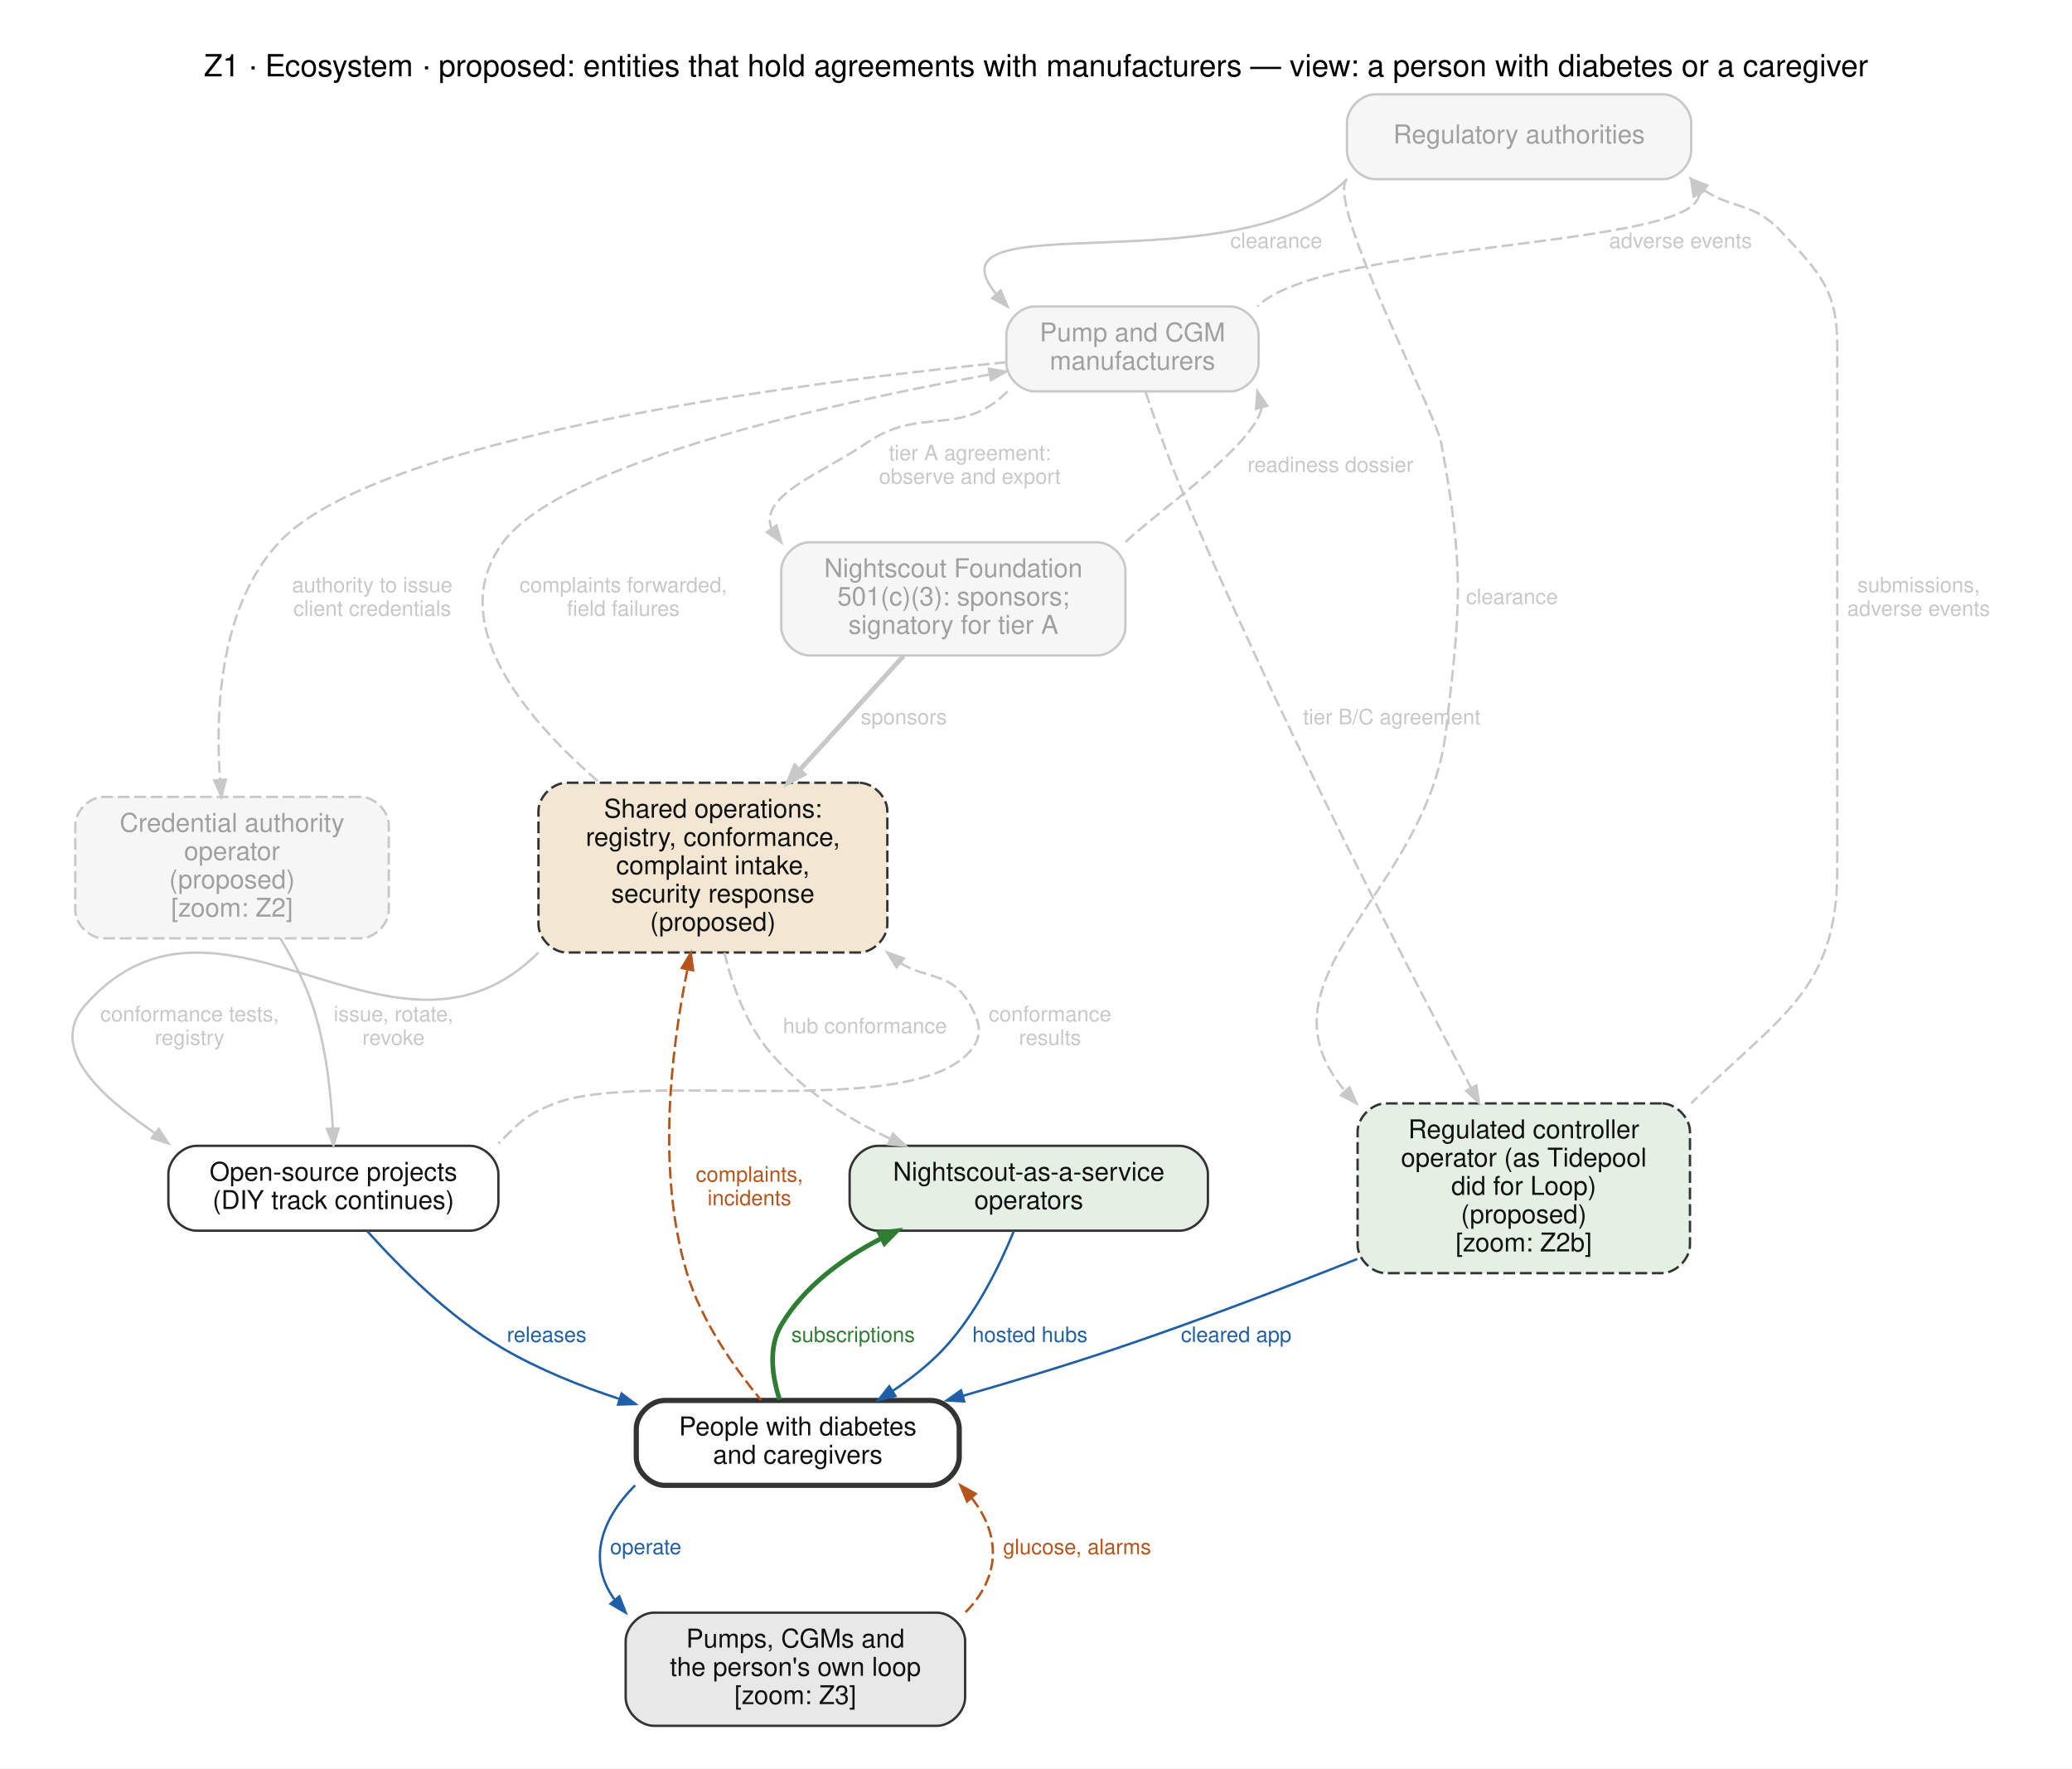
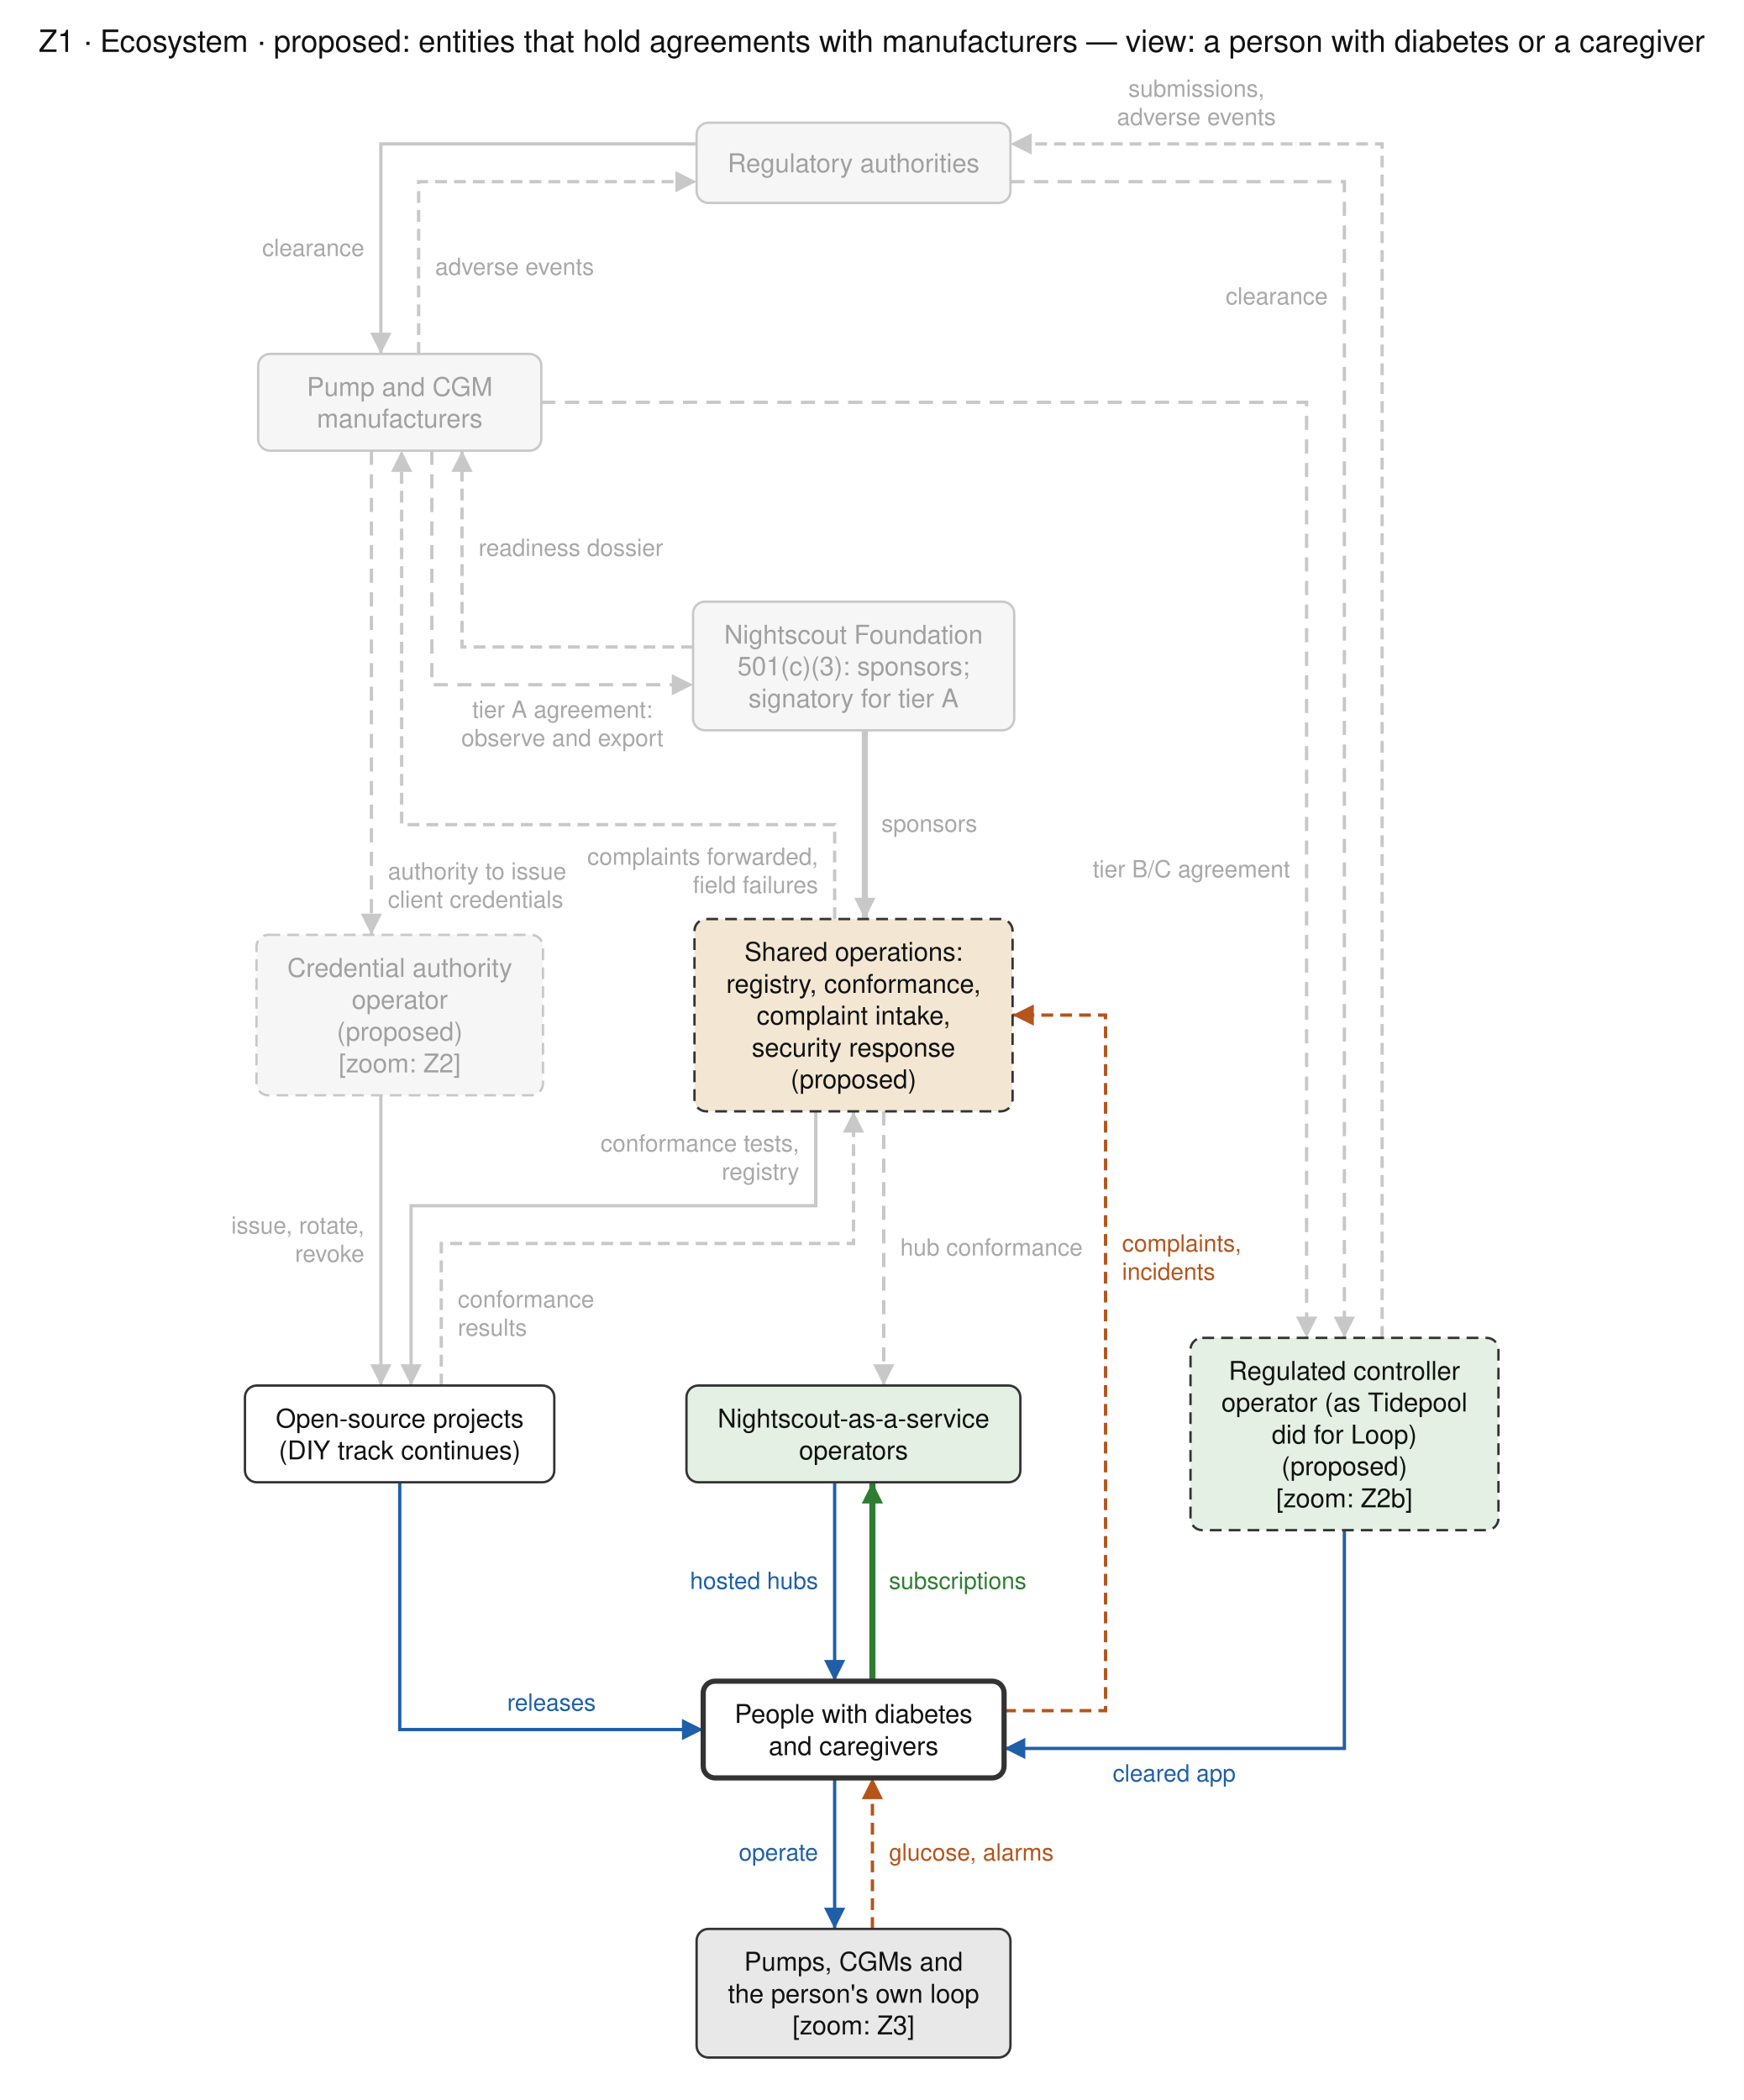
- <svg xmlns="http://www.w3.org/2000/svg" width="879pt" height="750pt" viewBox="0.00 0.00 879.00 750.00">
-   <g id="graph0" class="graph" transform="scale(1 1) rotate(0) translate(18 732)">
-     <polygon fill="#ffffff" stroke="transparent" points="-18,18 -18,-732 861,-732 861,18 -18,18" />
-     <text text-anchor="middle" x="421.5" y="-699.6" font-family="Helvetica,sans-Serif" font-size="13.00">Z1 · Ecosystem · proposed: entities that hold agreements with manufacturers — view: a person with diabetes or a caregiver</text>
-     <g id="node1" class="node">
-       <path fill="#f6f6f6" stroke="#c8c8c8" d="M687.43,-692C687.43,-692 565.43,-692 565.43,-692 559.43,-692 553.43,-686 553.43,-680 553.43,-680 553.43,-668 553.43,-668 553.43,-662 559.43,-656 565.43,-656 565.43,-656 687.43,-656 687.43,-656 693.43,-656 699.43,-662 699.43,-668 699.43,-668 699.43,-680 699.43,-680 699.43,-686 693.43,-692 687.43,-692" />
-       <text text-anchor="middle" x="626.43" y="-671.2" font-family="Helvetica,sans-Serif" font-size="11.00" fill="#a0a0a0">Regulatory authorities</text>
-     </g>
-     <g id="node2" class="node">
-       <path fill="#f6f6f6" stroke="#c8c8c8" d="M503.93,-602C503.93,-602 420.93,-602 420.93,-602 414.93,-602 408.93,-596 408.93,-590 408.93,-590 408.93,-578 408.93,-578 408.93,-572 414.93,-566 420.93,-566 420.93,-566 503.93,-566 503.93,-566 509.93,-566 515.93,-572 515.93,-578 515.93,-578 515.93,-590 515.93,-590 515.93,-596 509.93,-602 503.93,-602" />
-       <text text-anchor="middle" x="462.43" y="-587.2" font-family="Helvetica,sans-Serif" font-size="11.00" fill="#a0a0a0">Pump and CGM</text>
-       <text text-anchor="middle" x="462.43" y="-575.2" font-family="Helvetica,sans-Serif" font-size="11.00" fill="#a0a0a0">manufacturers</text>
-     </g>
-     <g id="edge4" class="edge">
-       <path fill="none" stroke="#c8c8c8" d="M553.43,-656C506.98,-609.56 372.2,-647.14 404.62,-607.26" />
-       <polygon fill="#c8c8c8" stroke="#c8c8c8" points="406.51,-608.82 409.43,-602 402.9,-605.52 406.51,-608.82" />
-       <text text-anchor="middle" x="523.43" y="-626.8" font-family="Helvetica,sans-Serif" font-size="9.00" fill="#c8c8c8">clearance</text>
-     </g>
-     <g id="edge5" class="edge">
-       <path fill="none" stroke="#c8c8c8" stroke-dasharray="5,2" d="M702.74,-649.57C701.75,-626.62 543.2,-629.78 515.43,-602" />
-       <polygon fill="#c8c8c8" stroke="#c8c8c8" points="700.46,-648.66 699.43,-656 704.81,-650.9 700.46,-648.66" />
-       <text text-anchor="middle" x="694.93" y="-626.8" font-family="Helvetica,sans-Serif" font-size="9.00" fill="#c8c8c8">adverse events</text>
-     </g>
-     <g id="node8" class="node">
-       <path fill="#e3f0e3" stroke="#333333" stroke-dasharray="5,2" d="M686.93,-264C686.93,-264 569.93,-264 569.93,-264 563.93,-264 557.93,-258 557.93,-252 557.93,-252 557.93,-204 557.93,-204 557.93,-198 563.93,-192 569.93,-192 569.93,-192 686.93,-192 686.93,-192 692.93,-192 698.93,-198 698.93,-204 698.93,-204 698.93,-252 698.93,-252 698.93,-258 692.93,-264 686.93,-264" />
-       <text text-anchor="middle" x="628.43" y="-249.2" font-family="Helvetica,sans-Serif" font-size="11.00" fill="#111111">Regulated controller</text>
-       <text text-anchor="middle" x="628.43" y="-237.2" font-family="Helvetica,sans-Serif" font-size="11.00" fill="#111111">operator (as Tidepool</text>
-       <text text-anchor="middle" x="628.43" y="-225.2" font-family="Helvetica,sans-Serif" font-size="11.00" fill="#111111">did for Loop)</text>
-       <text text-anchor="middle" x="628.43" y="-213.2" font-family="Helvetica,sans-Serif" font-size="11.00" fill="#111111">(proposed)</text>
-       <text text-anchor="middle" x="628.43" y="-201.2" font-family="Helvetica,sans-Serif" font-size="11.00" fill="#111111">[zoom: Z2b]</text>
-     </g>
-     <g id="edge6" class="edge">
-       <path fill="none" stroke="#c8c8c8" stroke-dasharray="5,2" d="M553.43,-656C544.08,-646.66 591.05,-557 593.43,-544 603.16,-490.65 601.81,-475.85 595.43,-422 587.22,-352.8 511.93,-317.59 552.52,-269.33" />
-       <polygon fill="#c8c8c8" stroke="#c8c8c8" points="554.49,-270.81 557.43,-264 550.88,-267.49 554.49,-270.81" />
-       <text text-anchor="middle" x="623.43" y="-475.8" font-family="Helvetica,sans-Serif" font-size="9.00" fill="#c8c8c8">clearance</text>
-     </g>
-     <g id="edge7" class="edge">
-       <path fill="none" stroke="#c8c8c8" stroke-dasharray="5,2" d="M704.78,-651.46C716.16,-643.45 725.88,-646.37 737.43,-634 753.97,-616.27 761.43,-609.25 761.43,-585 761.43,-585 761.43,-585 761.43,-363 761.43,-311.08 736.14,-300.71 699.43,-264" />
-       <polygon fill="#c8c8c8" stroke="#c8c8c8" points="703.18,-649.6 699.43,-656 706.35,-653.34 703.18,-649.6" />
-       <text text-anchor="middle" x="795.93" y="-480.8" font-family="Helvetica,sans-Serif" font-size="9.00" fill="#c8c8c8">submissions,</text>
-       <text text-anchor="middle" x="795.93" y="-470.8" font-family="Helvetica,sans-Serif" font-size="9.00" fill="#c8c8c8">adverse events</text>
-     </g>
-     <g id="node3" class="node">
-       <path fill="#f6f6f6" stroke="#c8c8c8" d="M447.43,-502C447.43,-502 325.43,-502 325.43,-502 319.43,-502 313.43,-496 313.43,-490 313.43,-490 313.43,-466 313.43,-466 313.43,-460 319.43,-454 325.43,-454 325.43,-454 447.43,-454 447.43,-454 453.43,-454 459.43,-460 459.43,-466 459.43,-466 459.43,-490 459.43,-490 459.43,-496 453.43,-502 447.43,-502" />
-       <text text-anchor="middle" x="386.43" y="-487.2" font-family="Helvetica,sans-Serif" font-size="11.00" fill="#a0a0a0">Nightscout Foundation</text>
-       <text text-anchor="middle" x="386.43" y="-475.2" font-family="Helvetica,sans-Serif" font-size="11.00" fill="#a0a0a0">501(c)(3): sponsors;</text>
-       <text text-anchor="middle" x="386.43" y="-463.2" font-family="Helvetica,sans-Serif" font-size="11.00" fill="#a0a0a0">signatory for tier A</text>
-     </g>
-     <g id="edge8" class="edge">
-       <path fill="none" stroke="#c8c8c8" stroke-dasharray="5,2" d="M409.43,-566C389.34,-545.92 372.76,-560.2 349.43,-544 331.6,-531.62 303.64,-521.91 309.29,-507.85" />
-       <polygon fill="#c8c8c8" stroke="#c8c8c8" points="311.39,-509.13 313.43,-502 307.39,-506.3 311.39,-509.13" />
-       <text text-anchor="middle" x="393.43" y="-536.8" font-family="Helvetica,sans-Serif" font-size="9.00" fill="#c8c8c8">tier A agreement:</text>
-       <text text-anchor="middle" x="393.43" y="-526.8" font-family="Helvetica,sans-Serif" font-size="9.00" fill="#c8c8c8">observe and export</text>
-     </g>
-     <g id="edge9" class="edge">
-       <path fill="none" stroke="#c8c8c8" stroke-dasharray="5,2" d="M517.26,-559.08C513.88,-542.63 470.91,-513.48 459.43,-502" />
-       <polygon fill="#c8c8c8" stroke="#c8c8c8" points="514.85,-558.61 515.43,-566 519.59,-559.86 514.85,-558.61" />
-       <text text-anchor="middle" x="546.43" y="-531.8" font-family="Helvetica,sans-Serif" font-size="9.00" fill="#c8c8c8">readiness dossier</text>
-     </g>
-     <g id="node4" class="node">
-       <path fill="#f6f6f6" stroke="#c8c8c8" stroke-dasharray="5,2" d="M134.93,-394C134.93,-394 25.93,-394 25.93,-394 19.93,-394 13.93,-388 13.93,-382 13.93,-382 13.93,-346 13.93,-346 13.93,-340 19.93,-334 25.93,-334 25.93,-334 134.93,-334 134.93,-334 140.93,-334 146.93,-340 146.93,-346 146.93,-346 146.93,-382 146.93,-382 146.93,-388 140.93,-394 134.93,-394" />
-       <text text-anchor="middle" x="80.43" y="-379.2" font-family="Helvetica,sans-Serif" font-size="11.00" fill="#a0a0a0">Credential authority</text>
-       <text text-anchor="middle" x="80.43" y="-367.2" font-family="Helvetica,sans-Serif" font-size="11.00" fill="#a0a0a0">operator</text>
-       <text text-anchor="middle" x="80.43" y="-355.2" font-family="Helvetica,sans-Serif" font-size="11.00" fill="#a0a0a0">(proposed)</text>
-       <text text-anchor="middle" x="80.43" y="-343.2" font-family="Helvetica,sans-Serif" font-size="11.00" fill="#a0a0a0">[zoom: Z2]</text>
-     </g>
-     <g id="edge10" class="edge">
-       <path fill="none" stroke="#c8c8c8" stroke-dasharray="5,2" d="M408.8,-578.36C318.46,-569.38 141.7,-546.5 100.43,-502 75.61,-475.24 73.19,-432.04 75.34,-401.3" />
-       <polygon fill="#c8c8c8" stroke="#c8c8c8" points="77.79,-401.34 75.93,-394.17 72.91,-400.94 77.79,-401.34" />
-       <text text-anchor="middle" x="139.93" y="-480.8" font-family="Helvetica,sans-Serif" font-size="9.00" fill="#c8c8c8">authority to issue</text>
-       <text text-anchor="middle" x="139.93" y="-470.8" font-family="Helvetica,sans-Serif" font-size="9.00" fill="#c8c8c8">client credentials</text>
-     </g>
-     <g id="node5" class="node">
-       <path fill="#f3e7d3" stroke="#333333" stroke-dasharray="5,2" d="M346.43,-400C346.43,-400 222.43,-400 222.43,-400 216.43,-400 210.43,-394 210.43,-388 210.43,-388 210.43,-340 210.43,-340 210.43,-334 216.43,-328 222.43,-328 222.43,-328 346.43,-328 346.43,-328 352.43,-328 358.43,-334 358.43,-340 358.43,-340 358.43,-388 358.43,-388 358.43,-394 352.43,-400 346.43,-400" />
-       <text text-anchor="middle" x="284.43" y="-385.2" font-family="Helvetica,sans-Serif" font-size="11.00" fill="#111111">Shared operations:</text>
-       <text text-anchor="middle" x="284.43" y="-373.2" font-family="Helvetica,sans-Serif" font-size="11.00" fill="#111111">registry, conformance,</text>
-       <text text-anchor="middle" x="284.43" y="-361.2" font-family="Helvetica,sans-Serif" font-size="11.00" fill="#111111">complaint intake,</text>
-       <text text-anchor="middle" x="284.43" y="-349.2" font-family="Helvetica,sans-Serif" font-size="11.00" fill="#111111">security response</text>
-       <text text-anchor="middle" x="284.43" y="-337.2" font-family="Helvetica,sans-Serif" font-size="11.00" fill="#111111">(proposed)</text>
-     </g>
-     <g id="edge13" class="edge">
-       <path fill="none" stroke="#c8c8c8" stroke-dasharray="5,2" d="M401.68,-573.12C330.79,-560.2 220.08,-535.24 195.43,-502 170.59,-468.51 203.62,-428.31 236.25,-400.15" />
-       <polygon fill="#c8c8c8" stroke="#c8c8c8" points="401.51,-575.58 408.84,-574.4 402.38,-570.75 401.51,-575.58" />
-       <text text-anchor="middle" x="246.43" y="-480.8" font-family="Helvetica,sans-Serif" font-size="9.00" fill="#c8c8c8">complaints forwarded,</text>
-       <text text-anchor="middle" x="246.43" y="-470.8" font-family="Helvetica,sans-Serif" font-size="9.00" fill="#c8c8c8">field failures</text>
-     </g>
-     <g id="edge11" class="edge">
-       <path fill="none" stroke="#c8c8c8" stroke-dasharray="5,2" d="M467.98,-565.76C471.94,-553.89 477.59,-537.82 483.43,-524 522.42,-431.61 576.2,-327.06 606.1,-270.57" />
-       <polygon fill="#c8c8c8" stroke="#c8c8c8" points="608.33,-271.59 609.45,-264.26 604,-269.3 608.33,-271.59" />
-       <text text-anchor="middle" x="572.43" y="-424.8" font-family="Helvetica,sans-Serif" font-size="9.00" fill="#c8c8c8">tier B/C agreement</text>
-     </g>
-     <g id="edge12" class="edge">
-       <path fill="none" stroke="#c8c8c8" stroke-width="2" d="M365.29,-453.79C352.6,-439.86 336.11,-421.75 321.33,-405.52" />
-       <polygon fill="#c8c8c8" stroke="#c8c8c8" stroke-width="2" points="322.92,-403.62 316.39,-400.1 319.29,-406.92 322.92,-403.62" />
-       <text text-anchor="middle" x="365.43" y="-424.8" font-family="Helvetica,sans-Serif" font-size="9.00" fill="#c8c8c8">sponsors</text>
-     </g>
-     <g id="node6" class="node">
-       <path fill="#ffffff" stroke="#333333" d="M181.43,-246C181.43,-246 65.43,-246 65.43,-246 59.43,-246 53.43,-240 53.43,-234 53.43,-234 53.43,-222 53.43,-222 53.43,-216 59.43,-210 65.43,-210 65.43,-210 181.43,-210 181.43,-210 187.43,-210 193.43,-216 193.43,-222 193.43,-222 193.43,-234 193.43,-234 193.43,-240 187.43,-246 181.43,-246" />
-       <text text-anchor="middle" x="123.43" y="-231.2" font-family="Helvetica,sans-Serif" font-size="11.00" fill="#111111">Open-source projects</text>
-       <text text-anchor="middle" x="123.43" y="-219.2" font-family="Helvetica,sans-Serif" font-size="11.00" fill="#111111">(DIY track continues)</text>
-     </g>
-     <g id="edge14" class="edge">
-       <path fill="none" stroke="#c8c8c8" d="M100.93,-333.98C106.13,-325.34 111.17,-315.6 114.43,-306 120.19,-289.02 122.39,-268.87 123.18,-253.43" />
-       <polygon fill="#c8c8c8" stroke="#c8c8c8" points="125.63,-253.37 123.46,-246.27 120.73,-253.17 125.63,-253.37" />
-       <text text-anchor="middle" x="148.93" y="-298.8" font-family="Helvetica,sans-Serif" font-size="9.00" fill="#c8c8c8">issue, rotate,</text>
-       <text text-anchor="middle" x="148.93" y="-288.8" font-family="Helvetica,sans-Serif" font-size="9.00" fill="#c8c8c8">revoke</text>
-     </g>
-     <g id="edge15" class="edge">
-       <path fill="none" stroke="#c8c8c8" d="M210.43,-328C149.69,-267.27 75.6,-370.1 18.43,-306 -0.53,-284.74 32.95,-261.82 47.65,-251.41" />
-       <polygon fill="#c8c8c8" stroke="#c8c8c8" points="49.35,-253.19 53.43,-247 46.37,-249.3 49.35,-253.19" />
-       <text text-anchor="middle" x="62.43" y="-298.8" font-family="Helvetica,sans-Serif" font-size="9.00" fill="#c8c8c8">conformance tests,</text>
-       <text text-anchor="middle" x="62.43" y="-288.8" font-family="Helvetica,sans-Serif" font-size="9.00" fill="#c8c8c8">registry</text>
-     </g>
-     <g id="edge16" class="edge">
-       <path fill="none" stroke="#c8c8c8" stroke-dasharray="5,2" d="M363.9,-323.59C375.02,-316.54 385.79,-319.82 393.43,-306 397.72,-298.22 399.31,-292.66 393.43,-286 367.34,-256.45 254.17,-278.27 217.43,-264 205.24,-259.27 202.67,-256.24 193.43,-247" />
-       <polygon fill="#c8c8c8" stroke="#c8c8c8" points="362.34,-321.7 358.43,-328 365.41,-325.52 362.34,-321.7" />
-       <text text-anchor="middle" x="427.43" y="-298.8" font-family="Helvetica,sans-Serif" font-size="9.00" fill="#c8c8c8">conformance</text>
-       <text text-anchor="middle" x="427.43" y="-288.8" font-family="Helvetica,sans-Serif" font-size="9.00" fill="#c8c8c8">results</text>
-     </g>
-     <g id="node7" class="node">
-       <path fill="#e3f0e3" stroke="#333333" d="M482.43,-246C482.43,-246 354.43,-246 354.43,-246 348.43,-246 342.43,-240 342.43,-234 342.43,-234 342.43,-222 342.43,-222 342.43,-216 348.43,-210 354.43,-210 354.43,-210 482.43,-210 482.43,-210 488.43,-210 494.43,-216 494.43,-222 494.43,-222 494.43,-234 494.43,-234 494.43,-240 488.43,-246 482.43,-246" />
-       <text text-anchor="middle" x="418.43" y="-231.2" font-family="Helvetica,sans-Serif" font-size="11.00" fill="#111111">Nightscout-as-a-service</text>
-       <text text-anchor="middle" x="418.43" y="-219.2" font-family="Helvetica,sans-Serif" font-size="11.00" fill="#111111">operators</text>
-     </g>
-     <g id="edge17" class="edge">
-       <path fill="none" stroke="#c8c8c8" stroke-dasharray="5,2" d="M289.29,-327.95C292.71,-313.68 298.53,-297.81 308.43,-286 321.84,-270 340.89,-257.93 359.39,-249.12" />
-       <polygon fill="#c8c8c8" stroke="#c8c8c8" points="360.82,-251.16 366.16,-246.02 358.78,-246.71 360.82,-251.16" />
-       <text text-anchor="middle" x="348.93" y="-293.8" font-family="Helvetica,sans-Serif" font-size="9.00" fill="#c8c8c8">hub conformance</text>
-     </g>
-     <g id="node9" class="node">
-       <path fill="#ffffff" stroke="#333333" stroke-width="2.2" d="M376.93,-138C376.93,-138 263.93,-138 263.93,-138 257.93,-138 251.93,-132 251.93,-126 251.93,-126 251.93,-114 251.93,-114 251.93,-108 257.93,-102 263.93,-102 263.93,-102 376.93,-102 376.93,-102 382.93,-102 388.93,-108 388.93,-114 388.93,-114 388.93,-126 388.93,-126 388.93,-132 382.93,-138 376.93,-138" />
-       <text text-anchor="middle" x="320.43" y="-123.2" font-family="Helvetica,sans-Serif" font-size="11.00" fill="#111111">People with diabetes</text>
-       <text text-anchor="middle" x="320.43" y="-111.2" font-family="Helvetica,sans-Serif" font-size="11.00" fill="#111111">and caregivers</text>
-     </g>
-     <g id="edge22" class="edge">
-       <path fill="none" stroke="#b5541b" stroke-dasharray="5,2" d="M273.56,-320.53C266.46,-285.35 260.66,-234.42 273.43,-192 279.56,-171.62 293.66,-151.7 304.83,-138.17" />
-       <polygon fill="#b5541b" stroke="#b5541b" points="271.25,-321.45 275.08,-327.79 276.04,-320.44 271.25,-321.45" />
-       <text text-anchor="middle" x="299.93" y="-230.8" font-family="Helvetica,sans-Serif" font-size="9.00" fill="#b5541b">complaints,</text>
-       <text text-anchor="middle" x="299.93" y="-220.8" font-family="Helvetica,sans-Serif" font-size="9.00" fill="#b5541b">incidents</text>
-     </g>
-     <g id="edge21" class="edge">
-       <path fill="none" stroke="#1f5fa8" d="M137.78,-209.85C151.25,-194.77 172.68,-173.2 195.43,-160 210.61,-151.18 228.02,-144.14 244.91,-138.6" />
-       <polygon fill="#1f5fa8" stroke="#1f5fa8" points="245.68,-140.92 251.61,-136.47 244.2,-136.25 245.68,-140.92" />
-       <text text-anchor="middle" x="213.93" y="-162.8" font-family="Helvetica,sans-Serif" font-size="9.00" fill="#1f5fa8">releases</text>
-     </g>
-     <g id="edge18" class="edge">
-       <path fill="none" stroke="#1f5fa8" d="M412.09,-209.79C406.11,-195.26 396.03,-174.57 382.43,-160 376.13,-153.26 368.43,-147.21 360.62,-142" />
-       <polygon fill="#1f5fa8" stroke="#1f5fa8" points="361.87,-139.89 354.65,-138.18 359.23,-144.01 361.87,-139.89" />
-       <text text-anchor="middle" x="418.93" y="-162.8" font-family="Helvetica,sans-Serif" font-size="9.00" fill="#1f5fa8">hosted hubs</text>
-     </g>
-     <g id="edge19" class="edge">
-       <path fill="none" stroke="#2e7d32" stroke-width="2" d="M355.78,-206.68C339.11,-198.09 323.07,-186.21 313.43,-170 307.8,-160.55 309.55,-148.3 312.71,-138.41" />
-       <polygon fill="#2e7d32" stroke="#2e7d32" stroke-width="2" points="355.08,-209.06 362.45,-209.93 357.23,-204.66 355.08,-209.06" />
-       <text text-anchor="middle" x="343.93" y="-162.8" font-family="Helvetica,sans-Serif" font-size="9.00" fill="#2e7d32">subscriptions</text>
-     </g>
-     <g id="edge20" class="edge">
-       <path fill="none" stroke="#1f5fa8" d="M557.82,-198.03C526.66,-185.67 489.45,-171.48 455.43,-160 434.46,-152.93 411.41,-145.97 390.38,-139.94" />
-       <polygon fill="#1f5fa8" stroke="#1f5fa8" points="391.03,-137.58 383.63,-138.01 389.69,-142.29 391.03,-137.58" />
-       <text text-anchor="middle" x="506.43" y="-162.8" font-family="Helvetica,sans-Serif" font-size="9.00" fill="#1f5fa8">cleared app</text>
-     </g>
-     <g id="node10" class="node">
-       <path fill="#e8e8e8" stroke="#333333" d="M379.43,-48C379.43,-48 259.43,-48 259.43,-48 253.43,-48 247.43,-42 247.43,-36 247.43,-36 247.43,-12 247.43,-12 247.43,-6 253.43,0 259.43,0 259.43,0 379.43,0 379.43,0 385.43,0 391.43,-6 391.43,-12 391.43,-12 391.43,-36 391.43,-36 391.43,-42 385.43,-48 379.43,-48" />
-       <text text-anchor="middle" x="319.43" y="-33.2" font-family="Helvetica,sans-Serif" font-size="11.00" fill="#111111">Pumps, CGMs and</text>
-       <text text-anchor="middle" x="319.43" y="-21.2" font-family="Helvetica,sans-Serif" font-size="11.00" fill="#111111">the person's own loop</text>
-       <text text-anchor="middle" x="319.43" y="-9.2" font-family="Helvetica,sans-Serif" font-size="11.00" fill="#111111">[zoom: Z3]</text>
-     </g>
-     <g id="edge23" class="edge">
-       <path fill="none" stroke="#1f5fa8" d="M251.43,-102C236.27,-86.84 231.44,-69.35 242.59,-53.68" />
-       <polygon fill="#1f5fa8" stroke="#1f5fa8" points="244.75,-54.92 247.43,-48 241.02,-51.74 244.75,-54.92" />
-       <text text-anchor="middle" x="255.93" y="-72.8" font-family="Helvetica,sans-Serif" font-size="9.00" fill="#1f5fa8">operate</text>
-     </g>
-     <g id="edge24" class="edge">
-       <path fill="none" stroke="#b5541b" stroke-dasharray="5,2" d="M394.13,-96.74C406.62,-80.98 406.68,-63.26 391.43,-48" />
-       <polygon fill="#b5541b" stroke="#b5541b" points="392.27,-95.15 389.43,-102 395.92,-98.42 392.27,-95.15" />
-       <text text-anchor="middle" x="438.93" y="-72.8" font-family="Helvetica,sans-Serif" font-size="9.00" fill="#b5541b">glucose, alarms</text>
+ <svg xmlns="http://www.w3.org/2000/svg" width="739" height="890" viewBox="0 0 739 890" font-family="Helvetica, Arial, sans-serif">
+   <defs>
+     <marker id="ah1f5fa8" viewBox="0 0 10 10" refX="10" refY="5" markerUnits="userSpaceOnUse" markerWidth="9" markerHeight="9" orient="auto-start-reverse">
+       <path d="M0,0 L10,5 L0,10 z" fill="#1f5fa8" />
+     </marker>
+     <marker id="ah2e7d32" viewBox="0 0 10 10" refX="10" refY="5" markerUnits="userSpaceOnUse" markerWidth="9" markerHeight="9" orient="auto-start-reverse">
+       <path d="M0,0 L10,5 L0,10 z" fill="#2e7d32" />
+     </marker>
+     <marker id="ah555555" viewBox="0 0 10 10" refX="10" refY="5" markerUnits="userSpaceOnUse" markerWidth="9" markerHeight="9" orient="auto-start-reverse">
+       <path d="M0,0 L10,5 L0,10 z" fill="#555555" />
+     </marker>
+     <marker id="ah888888" viewBox="0 0 10 10" refX="10" refY="5" markerUnits="userSpaceOnUse" markerWidth="9" markerHeight="9" orient="auto-start-reverse">
+       <path d="M0,0 L10,5 L0,10 z" fill="#888888" />
+     </marker>
+     <marker id="ahb5541b" viewBox="0 0 10 10" refX="10" refY="5" markerUnits="userSpaceOnUse" markerWidth="9" markerHeight="9" orient="auto-start-reverse">
+       <path d="M0,0 L10,5 L0,10 z" fill="#b5541b" />
+     </marker>
+     <marker id="ahc8c8c8" viewBox="0 0 10 10" refX="10" refY="5" markerUnits="userSpaceOnUse" markerWidth="9" markerHeight="9" orient="auto-start-reverse">
+       <path d="M0,0 L10,5 L0,10 z" fill="#c8c8c8" />
+     </marker>
+   </defs>
+   <rect x="0" y="0" width="739" height="890" fill="#ffffff" />
+   <text x="369.4" y="22" font-size="13" text-anchor="middle" fill="#111">Z1 · Ecosystem · proposed: entities that hold agreements with manufacturers — view: a person with diabetes or a caregiver</text>
+   <g transform="translate(85.8,0.0)">
+     <g class="edge">
+       <path class="edge" d="M209.4,61.0 L75.6,61.0 L75.6,150.0" fill="none" stroke="#c8c8c8" stroke-width="1.4" stroke-linecap="butt" marker-end="url(#ahc8c8c8)" />
+     </g>
+     <g class="edge">
+       <path class="edge" d="M91.6,150.0 L91.6,77.0 L209.4,77.0" fill="none" stroke="#c8c8c8" stroke-width="1.4" stroke-dasharray="5,3" stroke-linecap="butt" marker-end="url(#ahc8c8c8)" />
+     </g>
+     <g class="edge">
+       <path class="edge" d="M342.4,77.0 L483.9,77.0 L483.9,567.0" fill="none" stroke="#c8c8c8" stroke-width="1.4" stroke-dasharray="6,4" stroke-linecap="butt" marker-end="url(#ahc8c8c8)" />
+     </g>
+     <g class="edge">
+       <path class="edge" d="M499.9,567.0 L499.9,61.0 L342.4,61.0" fill="none" stroke="#c8c8c8" stroke-width="1.4" stroke-dasharray="5,3" stroke-linecap="butt" marker-end="url(#ahc8c8c8)" />
+     </g>
+     <g class="edge">
+       <path class="edge" d="M97.2,191.0 L97.2,290.2 L207.9,290.2" fill="none" stroke="#c8c8c8" stroke-width="1.4" stroke-dasharray="6,4" stroke-linecap="butt" marker-end="url(#ahc8c8c8)" />
+     </g>
+     <g class="edge">
+       <path class="edge" d="M207.9,274.2 L110.0,274.2 L110.0,191.0" fill="none" stroke="#c8c8c8" stroke-width="1.4" stroke-dasharray="5,3" stroke-linecap="butt" marker-end="url(#ahc8c8c8)" />
+     </g>
+     <g class="edge">
+       <path class="edge" d="M71.6,191.0 L71.6,396.2" fill="none" stroke="#c8c8c8" stroke-width="1.4" stroke-dasharray="6,4" stroke-linecap="butt" marker-end="url(#ahc8c8c8)" />
+     </g>
+     <g class="edge">
+       <path class="edge" d="M143.6,170.5 L467.9,170.5 L467.9,567.0" fill="none" stroke="#c8c8c8" stroke-width="1.4" stroke-dasharray="6,4" stroke-linecap="butt" marker-end="url(#ahc8c8c8)" />
+     </g>
+     <g class="edge">
+       <path class="edge" d="M280.7,309.5 L280.7,389.5" fill="none" stroke="#c8c8c8" stroke-width="2.6" stroke-linecap="butt" marker-end="url(#ahc8c8c8)" />
+     </g>
+     <g class="edge">
+       <path class="edge" d="M267.9,389.5 L267.9,349.5 L84.4,349.5 L84.4,191.0" fill="none" stroke="#c8c8c8" stroke-width="1.4" stroke-dasharray="5,3" stroke-linecap="butt" marker-end="url(#ahc8c8c8)" />
+     </g>
+     <g class="edge">
+       <path class="edge" d="M75.6,464.2 L75.6,587.2" fill="none" stroke="#c8c8c8" stroke-width="1.4" stroke-linecap="butt" marker-end="url(#ahc8c8c8)" />
+     </g>
+     <g class="edge">
+       <path class="edge" d="M259.9,471.0 L259.9,511.0 L88.4,511.0 L88.4,587.2" fill="none" stroke="#c8c8c8" stroke-width="1.4" stroke-linecap="butt" marker-end="url(#ahc8c8c8)" />
+     </g>
+     <g class="edge">
+       <path class="edge" d="M101.2,587.2 L101.2,527.0 L275.9,527.0 L275.9,471.0" fill="none" stroke="#c8c8c8" stroke-width="1.4" stroke-dasharray="5,3" stroke-linecap="butt" marker-end="url(#ahc8c8c8)" />
+     </g>
+     <g class="edge">
+       <path class="edge" d="M288.7,471.0 L288.7,587.2" fill="none" stroke="#c8c8c8" stroke-width="1.4" stroke-dasharray="6,4" stroke-linecap="butt" marker-end="url(#ahc8c8c8)" />
+     </g>
+     <g class="edge">
+       <path class="edge" d="M267.9,628.2 L267.9,712.5" fill="none" stroke="#1f5fa8" stroke-width="1.4" stroke-linecap="butt" marker-end="url(#ah1f5fa8)" />
+     </g>
+     <g class="edge">
+       <path class="edge" d="M283.9,712.5 L283.9,628.2" fill="none" stroke="#2e7d32" stroke-width="2.6" stroke-linecap="butt" marker-end="url(#ah2e7d32)" />
+     </g>
+     <g class="edge">
+       <path class="edge" d="M483.9,648.5 L483.9,741.0 L339.7,741.0" fill="none" stroke="#1f5fa8" stroke-width="1.4" stroke-linecap="butt" marker-end="url(#ah1f5fa8)" />
+     </g>
+     <g class="edge">
+       <path class="edge" d="M83.6,628.2 L83.6,733.0 L212.2,733.0" fill="none" stroke="#1f5fa8" stroke-width="1.4" stroke-linecap="butt" marker-end="url(#ah1f5fa8)" />
+     </g>
+     <g class="edge">
+       <path class="edge" d="M339.7,725.0 L382.7,725.0 L382.7,430.2 L343.3,430.2" fill="none" stroke="#b5541b" stroke-width="1.4" stroke-dasharray="5,3" stroke-linecap="butt" marker-end="url(#ahb5541b)" />
+     </g>
+     <g class="edge">
+       <path class="edge" d="M267.9,753.5 L267.9,817.5" fill="none" stroke="#1f5fa8" stroke-width="1.4" stroke-linecap="butt" marker-end="url(#ah1f5fa8)" />
+     </g>
+     <g class="edge">
+       <path class="edge" d="M283.9,817.5 L283.9,753.5" fill="none" stroke="#b5541b" stroke-width="1.4" stroke-dasharray="5,3" stroke-linecap="butt" marker-end="url(#ahb5541b)" />
+     </g>
+     <g class="node" data-id="reg">
+       <rect x="209.4" y="52.0" width="133.0" height="34.0" rx="5" fill="#f6f6f6" stroke="#c8c8c8" stroke-width="1" />
+       <text x="275.9" y="73.0" font-size="11" text-anchor="middle" fill="#a0a0a0">Regulatory authorities</text>
+     </g>
+     <g class="node" data-id="mfr">
+       <rect x="23.6" y="150.0" width="120.0" height="41.0" rx="5" fill="#f6f6f6" stroke="#c8c8c8" stroke-width="1" />
+       <text x="83.6" y="167.8" font-size="11" text-anchor="middle" fill="#a0a0a0">Pump and CGM</text>
+       <text x="83.6" y="181.2" font-size="11" text-anchor="middle" fill="#a0a0a0">manufacturers</text>
+     </g>
+     <g class="node" data-id="fdn">
+       <rect x="207.9" y="255.0" width="136.1" height="54.5" rx="5" fill="#f6f6f6" stroke="#c8c8c8" stroke-width="1" />
+       <text x="275.9" y="272.8" font-size="11" text-anchor="middle" fill="#a0a0a0">Nightscout Foundation</text>
+       <text x="275.9" y="286.2" font-size="11" text-anchor="middle" fill="#a0a0a0">501(c)(3): sponsors;</text>
+       <text x="275.9" y="299.8" font-size="11" text-anchor="middle" fill="#a0a0a0">signatory for tier A</text>
+     </g>
+     <g class="node" data-id="cred">
+       <rect x="22.9" y="396.2" width="121.4" height="68.0" rx="5" fill="#f6f6f6" stroke="#c8c8c8" stroke-width="1" stroke-dasharray="5,3" />
+       <text x="83.6" y="414.0" font-size="11" text-anchor="middle" fill="#a0a0a0">Credential authority</text>
+       <text x="83.6" y="427.5" font-size="11" text-anchor="middle" fill="#a0a0a0">operator</text>
+       <text x="83.6" y="441.0" font-size="11" text-anchor="middle" fill="#a0a0a0">(proposed)</text>
+       <text x="83.6" y="454.5" font-size="11" text-anchor="middle" fill="#a0a0a0">[zoom: Z2]</text>
+     </g>
+     <g class="node" data-id="ops">
+       <rect x="208.5" y="389.5" width="134.8" height="81.5" rx="5" fill="#f3e7d3" stroke="#333333" stroke-width="1" stroke-dasharray="5,3" />
+       <text x="275.9" y="407.2" font-size="11" text-anchor="middle" fill="#111111">Shared operations:</text>
+       <text x="275.9" y="420.8" font-size="11" text-anchor="middle" fill="#111111">registry, conformance,</text>
+       <text x="275.9" y="434.2" font-size="11" text-anchor="middle" fill="#111111">complaint intake,</text>
+       <text x="275.9" y="447.8" font-size="11" text-anchor="middle" fill="#111111">security response</text>
+       <text x="275.9" y="461.2" font-size="11" text-anchor="middle" fill="#111111">(proposed)</text>
+     </g>
+     <g class="node" data-id="projects">
+       <rect x="18.0" y="587.2" width="131.1" height="41.0" rx="5" fill="#ffffff" stroke="#333333" stroke-width="1" />
+       <text x="83.6" y="605.0" font-size="11" text-anchor="middle" fill="#111111">Open-source projects</text>
+       <text x="83.6" y="618.5" font-size="11" text-anchor="middle" fill="#111111">(DIY track continues)</text>
+     </g>
+     <g class="node" data-id="nsaas">
+       <rect x="205.1" y="587.2" width="141.5" height="41.0" rx="5" fill="#e3f0e3" stroke="#333333" stroke-width="1" />
+       <text x="275.9" y="605.0" font-size="11" text-anchor="middle" fill="#111111">Nightscout-as-a-service</text>
+       <text x="275.9" y="618.5" font-size="11" text-anchor="middle" fill="#111111">operators</text>
+     </g>
+     <g class="node" data-id="laas">
+       <rect x="418.7" y="567.0" width="130.5" height="81.5" rx="5" fill="#e3f0e3" stroke="#333333" stroke-width="1" stroke-dasharray="5,3" />
+       <text x="483.9" y="584.8" font-size="11" text-anchor="middle" fill="#111111">Regulated controller</text>
+       <text x="483.9" y="598.2" font-size="11" text-anchor="middle" fill="#111111">operator (as Tidepool</text>
+       <text x="483.9" y="611.8" font-size="11" text-anchor="middle" fill="#111111">did for Loop)</text>
+       <text x="483.9" y="625.2" font-size="11" text-anchor="middle" fill="#111111">(proposed)</text>
+       <text x="483.9" y="638.8" font-size="11" text-anchor="middle" fill="#111111">[zoom: Z2b]</text>
+     </g>
+     <g class="node" data-id="people">
+       <rect x="212.2" y="712.5" width="127.5" height="41.0" rx="5" fill="#ffffff" stroke="#333333" stroke-width="2.2" />
+       <text x="275.9" y="730.2" font-size="11" text-anchor="middle" fill="#111111">People with diabetes</text>
+       <text x="275.9" y="743.8" font-size="11" text-anchor="middle" fill="#111111">and caregivers</text>
+     </g>
+     <g class="node" data-id="devices">
+       <rect x="209.4" y="817.5" width="133.0" height="54.5" rx="5" fill="#e8e8e8" stroke="#333333" stroke-width="1" />
+       <text x="275.9" y="835.2" font-size="11" text-anchor="middle" fill="#111111">Pumps, CGMs and</text>
+       <text x="275.9" y="848.8" font-size="11" text-anchor="middle" fill="#111111">the person's own loop</text>
+       <text x="275.9" y="862.2" font-size="11" text-anchor="middle" fill="#111111">[zoom: Z3]</text>
+     </g>
+     <g class="elabel" data-k="0">
+       <text x="68.6" y="108.5" font-size="10" text-anchor="end" fill="#a8a8a8">clearance</text>
+     </g>
+     <g class="elabel" data-k="1">
+       <text x="98.6" y="116.5" font-size="10" text-anchor="start" fill="#a8a8a8">adverse events</text>
+     </g>
+     <g class="elabel" data-k="2">
+       <text x="476.9" y="129.0" font-size="10" text-anchor="end" fill="#a8a8a8">clearance</text>
+     </g>
+     <g class="elabel" data-k="3">
+       <text x="421.2" y="41.0" font-size="10" text-anchor="middle" fill="#a8a8a8">submissions,</text>
+       <text x="421.2" y="53.0" font-size="10" text-anchor="middle" fill="#a8a8a8">adverse events</text>
+     </g>
+     <g class="elabel" data-k="4">
+       <text x="152.5" y="304.2" font-size="10" text-anchor="middle" fill="#a8a8a8">tier A agreement:</text>
+       <text x="152.5" y="316.2" font-size="10" text-anchor="middle" fill="#a8a8a8">observe and export</text>
+     </g>
+     <g class="elabel" data-k="5">
+       <text x="117.0" y="235.6" font-size="10" text-anchor="start" fill="#a8a8a8">readiness dossier</text>
+     </g>
+     <g class="elabel" data-k="6">
+       <text x="78.6" y="372.7" font-size="10" text-anchor="start" fill="#a8a8a8">authority to issue</text>
+       <text x="78.6" y="384.7" font-size="10" text-anchor="start" fill="#a8a8a8">client credentials</text>
+     </g>
+     <g class="elabel" data-k="7">
+       <text x="460.9" y="371.8" font-size="10" text-anchor="end" fill="#a8a8a8">tier B/C agreement</text>
+     </g>
+     <g class="elabel" data-k="8">
+       <text x="287.7" y="352.5" font-size="10" text-anchor="start" fill="#a8a8a8">sponsors</text>
+     </g>
+     <g class="elabel" data-k="9">
+       <text x="260.9" y="366.5" font-size="10" text-anchor="end" fill="#a8a8a8">complaints forwarded,</text>
+       <text x="260.9" y="378.5" font-size="10" text-anchor="end" fill="#a8a8a8">field failures</text>
+     </g>
+     <g class="elabel" data-k="10">
+       <text x="68.6" y="522.8" font-size="10" text-anchor="end" fill="#a8a8a8">issue, rotate,</text>
+       <text x="68.6" y="534.8" font-size="10" text-anchor="end" fill="#a8a8a8">revoke</text>
+     </g>
+     <g class="elabel" data-k="11">
+       <text x="252.9" y="488.0" font-size="10" text-anchor="end" fill="#a8a8a8">conformance tests,</text>
+       <text x="252.9" y="500.0" font-size="10" text-anchor="end" fill="#a8a8a8">registry</text>
+     </g>
+     <g class="elabel" data-k="12">
+       <text x="108.2" y="554.1" font-size="10" text-anchor="start" fill="#a8a8a8">conformance</text>
+       <text x="108.2" y="566.1" font-size="10" text-anchor="start" fill="#a8a8a8">results</text>
+     </g>
+     <g class="elabel" data-k="13">
+       <text x="295.7" y="532.1" font-size="10" text-anchor="start" fill="#a8a8a8">hub conformance</text>
+     </g>
+     <g class="elabel" data-k="14">
+       <text x="260.9" y="673.4" font-size="10" text-anchor="end" fill="#1f5fa8">hosted hubs</text>
+     </g>
+     <g class="elabel" data-k="15">
+       <text x="290.9" y="673.4" font-size="10" text-anchor="start" fill="#2e7d32">subscriptions</text>
+     </g>
+     <g class="elabel" data-k="16">
+       <text x="411.8" y="755.0" font-size="10" text-anchor="middle" fill="#1f5fa8">cleared app</text>
+     </g>
+     <g class="elabel" data-k="17">
+       <text x="147.9" y="725.0" font-size="10" text-anchor="middle" fill="#1f5fa8">releases</text>
+     </g>
+     <g class="elabel" data-k="18">
+       <text x="389.7" y="530.4" font-size="10" text-anchor="start" fill="#b5541b">complaints,</text>
+       <text x="389.7" y="542.4" font-size="10" text-anchor="start" fill="#b5541b">incidents</text>
+     </g>
+     <g class="elabel" data-k="19">
+       <text x="260.9" y="788.5" font-size="10" text-anchor="end" fill="#1f5fa8">operate</text>
+     </g>
+     <g class="elabel" data-k="20">
+       <text x="290.9" y="788.5" font-size="10" text-anchor="start" fill="#b5541b">glucose, alarms</text>
    </g>
  </g>
</svg>
